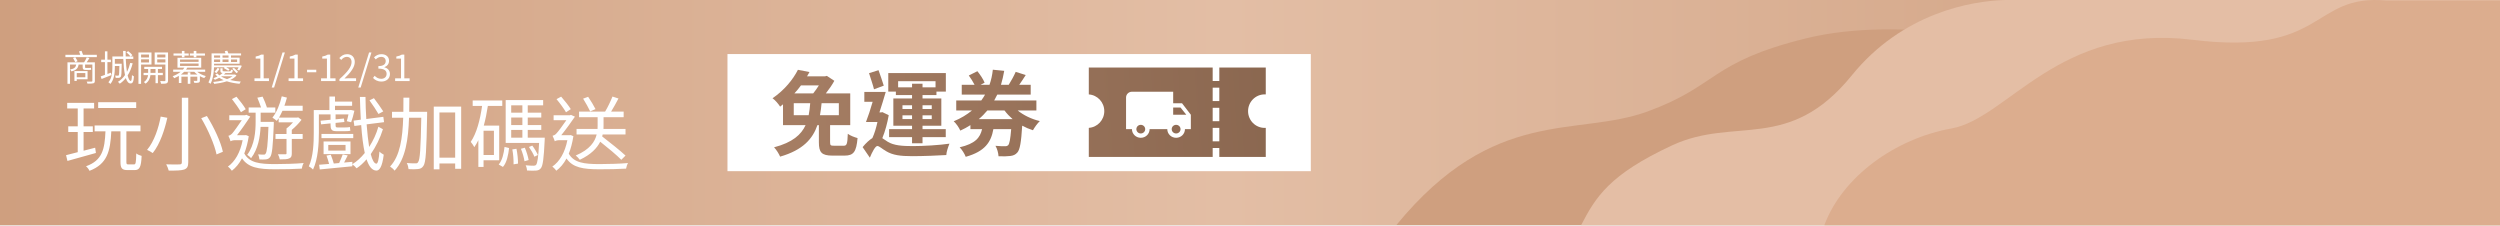
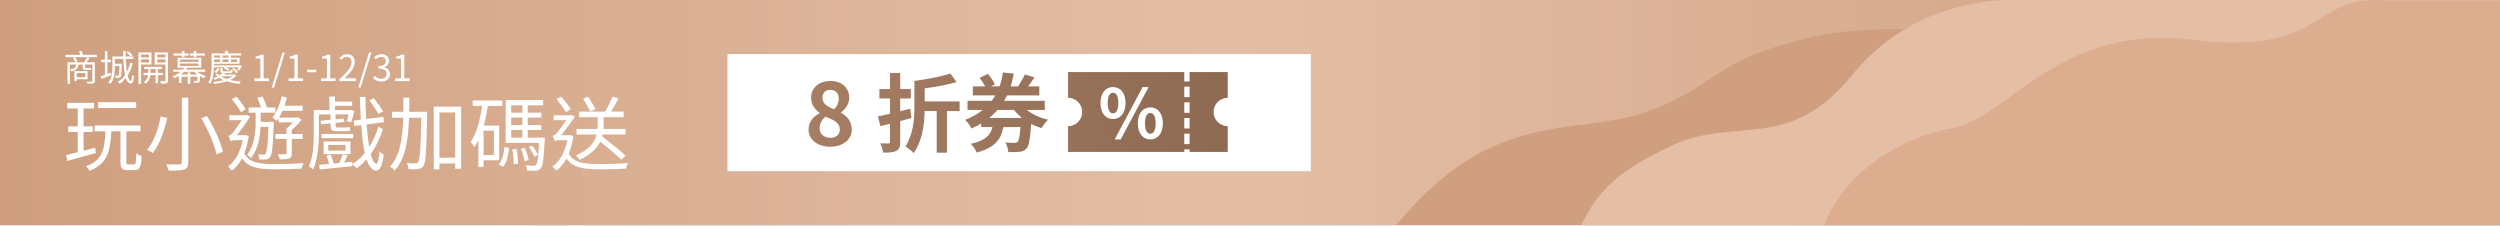
<svg xmlns="http://www.w3.org/2000/svg" width="1110" height="100" viewBox="0 0 1110 100" fill="none">
  <rect width="1110" height="100" fill="url(#paint0_linear)" />
  <path d="M731.5 49.5C763 38 759 27.591 802 17C845 6.409 900.5 20.409 900.5 20.409V99.909H620C663.5 46.909 700 61 731.5 49.5Z" fill="#CF9F7F" />
  <path d="M822.205 33.458C844.551 5.893 875.076 0.333 890.538 0H1110V100H702C708.484 87.516 714.469 77.528 742.401 64.544C770.333 51.561 794.274 67.915 822.205 33.458Z" fill="#E4BEA5" />
  <path d="M810 100C818 78.451 841.5 61.511 866.5 57.026C891.5 52.542 914 10.319 973.5 17.665C1033 25.011 1026 -2.763 1059.5 0.226L1110 0.226V100H810Z" fill="#DCAD8E" />
  <path d="M60.472 45.388H43.588V47.944H60.472V45.388ZM42.256 65.584C40.528 66.016 38.8 66.484 37.108 66.916V58.6H41.212V56.08H37.108V48.16H41.788V45.676H29.836V48.16H34.516V56.08H30.304V58.6H34.516V67.564C32.536 68.068 30.772 68.536 29.332 68.896L29.944 71.452C33.4 70.516 38.08 69.184 42.58 67.924L42.256 65.584ZM57.016 73C56.26 73 56.116 72.856 56.116 71.848V58.312H62.38V55.72H42.004V58.312H46.828C46.468 66.304 45.46 71.2 38.188 73.828C38.764 74.26 39.484 75.232 39.736 75.844C47.62 72.82 48.988 67.204 49.42 58.312H53.488V71.884C53.488 74.692 54.136 75.52 56.656 75.52H59.752C61.984 75.52 62.668 74.188 62.884 69.22C62.164 69.04 61.048 68.608 60.508 68.104C60.4 72.316 60.256 73 59.5 73H57.016ZM80.74 43.408V72.028C80.74 72.748 80.452 73 79.696 73C79.012 73.036 76.42 73.072 73.792 72.964C74.224 73.72 74.728 74.98 74.908 75.736C78.256 75.772 80.488 75.7 81.784 75.268C83.044 74.8 83.584 74.008 83.584 72.028V43.408H80.74ZM89.344 52.48C92.404 57.628 95.284 64.324 96.148 68.572L98.956 67.384C98.056 63.1 95.032 56.548 91.864 51.508L89.344 52.48ZM71.344 51.76C70.48 56.584 68.5 62.776 65.296 66.556C66.016 66.844 67.168 67.492 67.816 67.96C71.056 63.964 73.144 57.52 74.296 52.3L71.344 51.76ZM123.724 54.316H130.096C129.232 55.288 128.188 56.332 127.216 57.016V59.5H122.32V61.696H127.216V68.032C127.216 68.392 127.108 68.5 126.676 68.5C126.244 68.536 124.912 68.536 123.4 68.5C123.76 69.148 124.12 70.084 124.228 70.768C126.244 70.768 127.576 70.732 128.404 70.336C129.34 69.94 129.556 69.292 129.556 68.068V61.696H134.38V59.5H129.556V57.664C131.068 56.404 132.688 54.748 133.876 53.2L132.364 52.084L131.932 52.228H123.868C124.408 51.328 124.912 50.284 125.416 49.204H134.38V46.936H126.28C126.712 45.784 127.072 44.524 127.396 43.336L125.092 42.76C124.3 46.324 122.824 49.888 120.952 52.228C121.528 52.552 122.428 53.272 122.896 53.668C123.184 53.308 123.472 52.912 123.724 52.48V54.316ZM113.5 53.956C113.5 58.276 113.104 64.252 109.756 68.752C110.296 69.076 111.088 69.76 111.484 70.228C114.616 66.124 115.48 60.796 115.696 56.332H119.188C118.9 64.504 118.504 67.492 117.928 68.212C117.712 68.608 117.424 68.68 117.028 68.644C116.596 68.644 115.66 68.644 114.616 68.536C114.904 69.148 115.12 70.084 115.192 70.804C116.308 70.84 117.388 70.84 118.072 70.768C118.864 70.66 119.44 70.408 119.944 69.724C120.808 68.608 121.168 65.224 121.564 55.216V54.1H115.732V53.992V50.032H122.248V47.728H118.216L118.504 47.656C118.144 46.396 117.316 44.416 116.596 42.904L114.256 43.372C114.796 44.74 115.516 46.468 115.912 47.728H110.404V50.032H113.5V53.956ZM109.108 48.484C108.28 47.008 106.516 44.704 105.004 42.94L102.988 43.984C104.392 45.784 106.156 48.268 106.984 49.816L109.108 48.484ZM109.216 59.968L108.784 60.04H105.22C107.164 57.628 109.72 53.848 111.124 51.76L109.324 50.968L108.82 51.184H101.8V53.38H107.344C105.868 55.576 103.852 58.42 103.096 59.248C102.484 59.896 101.944 60.148 101.404 60.292C101.692 60.832 102.196 62.092 102.376 62.74C102.664 62.452 103.6 62.236 104.5 62.236H107.74C106.66 67.744 104.32 71.74 101.188 73.972C101.728 74.332 102.592 75.268 102.952 75.808C104.68 74.476 106.228 72.64 107.452 70.3C110.26 74.44 114.76 75.16 122.176 75.16C126.1 75.16 130.6 75.088 133.984 74.872C134.092 74.152 134.452 72.964 134.848 72.388C131.212 72.712 125.992 72.856 122.212 72.856C115.3 72.856 110.764 72.316 108.46 68.14C109.324 65.944 110.008 63.388 110.44 60.472L109.216 59.968ZM170.164 49.456C169.228 47.944 167.428 45.46 166.024 43.588L164.044 44.56C165.448 46.468 167.176 49.096 168.04 50.608L170.164 49.456ZM146.764 50.788V53.164L142.336 53.596L142.552 55.216L146.764 54.784V55.432C146.764 57.376 147.16 58.24 149.248 58.24H153.352C154.144 58.24 155.116 58.204 155.548 58.06C155.476 57.52 155.404 56.98 155.368 56.404C154.864 56.548 153.784 56.584 153.244 56.584H149.788C149.104 56.584 148.996 56.332 148.996 55.468V54.568L152.92 54.172L152.704 52.624L148.996 52.984V50.788H154.72C154.504 51.904 154.216 53.02 153.964 53.812L155.908 54.28C156.412 52.984 156.952 50.968 157.348 49.168L155.764 48.808L155.368 48.88H148.744V46.972H156.34V45.1H148.744V42.868H146.26V48.88H139.312V58.888C139.312 63.352 139.132 69.472 137.116 73.864C137.656 74.116 138.592 74.8 138.988 75.268C141.22 70.624 141.58 63.676 141.58 58.888V50.788H146.764ZM156.844 59.464H142.732V61.336H156.844V59.464ZM145.756 64.36H153.424V66.88H145.756V64.36ZM155.62 68.428V62.812H143.668V68.428H155.62ZM168.004 56.26C167.14 59.356 165.7 62.452 163.9 65.26C163.468 62.452 163.072 59.068 162.784 55.216L170.524 54.244L170.2 51.868L162.64 52.84C162.424 49.744 162.316 46.468 162.28 43.048H159.796C159.904 46.576 160.012 49.996 160.192 53.128L156.988 53.56L157.348 55.936L160.372 55.54C160.696 60.364 161.236 64.612 161.956 67.924C160.3 69.976 158.428 71.704 156.448 72.892V71.848L152.776 72.172C153.316 71.2 153.892 70.084 154.396 69.004L152.164 68.572C151.804 69.652 151.12 71.2 150.58 72.388L148.204 72.604C147.916 71.488 147.34 69.94 146.872 68.716L144.964 69.076C145.396 70.192 145.828 71.632 146.116 72.784C144.46 72.928 142.948 73.036 141.688 73.144L141.976 75.232C145.828 74.872 151.264 74.332 156.448 73.828V72.964C157.132 73.432 157.852 74.152 158.32 74.728C159.868 73.72 161.38 72.316 162.748 70.732C163.792 73.864 165.196 75.7 167.104 75.736C168.4 75.772 169.696 74.26 170.38 68.68C169.912 68.428 168.904 67.816 168.472 67.276C168.22 70.732 167.752 72.676 167.104 72.676C166.132 72.604 165.268 71.056 164.62 68.428C166.924 65.116 168.832 61.228 170.02 57.376L168.004 56.26ZM189.64 49.636H181.684C181.72 47.584 181.756 45.496 181.756 43.372H179.128C179.128 45.496 179.128 47.584 179.092 49.636H174.052V52.264H179.02C178.732 61.264 177.652 69.22 173.188 73.936C173.836 74.332 174.808 75.196 175.204 75.772C180.064 70.516 181.288 61.912 181.612 52.264H187.048C186.796 66.052 186.472 70.948 185.644 71.956C185.392 72.46 185.032 72.568 184.456 72.532C183.808 72.532 182.26 72.532 180.604 72.388C181.072 73.144 181.324 74.296 181.396 75.088C182.98 75.196 184.636 75.196 185.608 75.052C186.688 74.944 187.336 74.62 187.984 73.684C189.1 72.136 189.352 66.916 189.64 51.004V49.636ZM195.112 70.012V49.924H202.096V70.012H195.112ZM192.592 47.332V75.196H195.112V72.568H202.096V74.944H204.76V47.332H192.592ZM219.304 68.824H214.696V58.06H219.304V68.824ZM221.644 71.164V55.756H214.804C215.56 53.02 216.136 50.068 216.604 47.044H223.012V44.596H209.872V47.044H214.048C213.148 53.272 211.636 59.14 209.008 62.992C209.512 63.532 210.34 64.792 210.592 65.332C211.24 64.396 211.852 63.352 212.392 62.236V74.116H214.696V71.164H221.644ZM223.3 74.116C225.028 72.172 225.676 68.824 226.036 65.728L224.02 65.224C223.696 68.176 222.976 71.272 221.428 73.036L223.3 74.116ZM227.476 66.34C227.872 68.428 228.088 71.164 228.016 72.964L229.996 72.64C230.032 70.876 229.744 68.176 229.312 66.052L227.476 66.34ZM231.292 66.052C232.012 67.816 232.66 70.084 232.876 71.596L234.712 71.056C234.46 69.58 233.776 67.276 233.02 65.584L231.292 66.052ZM226.972 57.7H231.94V61.12H226.972V57.7ZM231.94 46.756V50.032H226.972V46.756H231.94ZM231.94 55.54H226.972V52.192H231.94V55.54ZM234.316 61.12V57.7H240.328V55.54H234.316V52.192H240.328V50.032H234.316V46.756H241.156V44.416H224.524V63.46H239.356C239.032 69.976 238.6 72.496 238.024 73.18C237.7 73.504 237.448 73.576 236.872 73.576C236.332 73.576 234.892 73.54 233.38 73.396C233.74 74.044 233.992 75.016 234.028 75.7C235.648 75.808 237.16 75.808 237.988 75.736C238.96 75.664 239.536 75.412 240.112 74.728C241.012 73.684 241.444 70.588 241.84 62.236C241.876 61.876 241.876 61.12 241.876 61.12H234.316ZM238.816 68.824C238.348 67.708 237.34 65.944 236.332 64.648L234.856 65.26C235.792 66.592 236.836 68.392 237.268 69.58L238.816 68.824ZM264.412 48.448C263.692 47.008 262.288 44.668 261.136 42.976L258.904 43.804C260.02 45.604 261.388 48.016 262.036 49.456L264.412 48.448ZM277.732 69.076C275.392 66.88 270.892 63.316 267.364 60.58C267.436 60.328 267.508 60.004 267.58 59.716H277.732V57.232H267.94C267.976 56.692 267.976 56.224 267.976 55.72V52.048H276.904V49.564H271.324C272.404 47.836 273.592 45.64 274.6 43.732L271.936 42.868C271.144 44.884 269.848 47.62 268.66 49.564H257.104V52.048H265.348V55.684C265.348 56.188 265.348 56.692 265.312 57.232H255.988V59.716H264.916C264.16 62.884 261.928 66.376 255.628 69.04C256.24 69.508 257.068 70.408 257.428 70.948C262.432 68.608 265.096 65.728 266.5 62.92C269.884 65.584 273.808 68.86 275.86 70.948L277.732 69.076ZM253.432 48.448C252.496 46.936 250.696 44.668 249.148 42.904L247.096 44.02C248.608 45.82 250.444 48.34 251.308 49.852L253.432 48.448ZM253.396 59.968L252.928 60.04H249.184C251.164 57.628 253.828 53.92 255.268 51.796L253.504 51.004L253.072 51.184H245.8V53.38H251.452C249.94 55.576 247.852 58.456 247.024 59.284C246.448 59.932 245.872 60.148 245.332 60.292C245.62 60.868 246.16 62.092 246.34 62.74C246.592 62.452 247.528 62.236 248.428 62.236H251.92C250.804 67.78 248.464 71.74 245.224 73.972C245.764 74.332 246.664 75.268 246.988 75.808C248.716 74.512 250.3 72.712 251.524 70.372C254.332 74.44 258.868 75.16 266.176 75.16C270.1 75.16 274.6 75.088 277.984 74.872C278.092 74.152 278.452 72.964 278.848 72.388C275.212 72.712 269.992 72.856 266.212 72.856C259.372 72.856 254.836 72.28 252.532 68.248C253.432 66.052 254.116 63.424 254.584 60.472L253.396 59.968Z" fill="white" />
  <path d="M37.888 32.448V34.304H34.08V32.448H37.888ZM38.88 35.184V31.552H33.04V35.92H34.08V35.184H38.88ZM42.112 27.664H38.48C38.896 27.104 39.328 26.4 39.712 25.76L38.512 25.488C38.256 26.128 37.76 27.024 37.344 27.664H29.952V37.2H31.088V28.656H33.84C33.616 29.888 32.992 30.528 31.12 30.864C31.344 31.056 31.6 31.44 31.696 31.696C33.904 31.2 34.656 30.32 34.896 28.656H36.704V29.68C36.704 30.624 36.896 31.04 37.872 31.04H39.552C39.904 31.04 40.288 31.04 40.48 30.96C40.448 30.704 40.416 30.384 40.4 30.112C40.176 30.16 39.76 30.176 39.52 30.176H38.08C37.824 30.176 37.776 30.048 37.776 29.696V28.656H41.008V35.888C41.008 36.144 40.912 36.208 40.656 36.224C40.4 36.24 39.472 36.256 38.48 36.224C38.64 36.48 38.784 36.848 38.848 37.136C40.208 37.136 41.008 37.12 41.488 36.976C41.952 36.8 42.112 36.528 42.112 35.904V27.664ZM32.432 25.744C32.768 26.336 33.2 27.136 33.424 27.6L34.448 27.184C34.24 26.72 33.792 25.968 33.44 25.408L32.432 25.744ZM36.88 24.336C36.704 23.808 36.416 23.104 36.192 22.544L35.088 22.832C35.28 23.28 35.488 23.856 35.648 24.336H29.04V25.36H42.992V24.336H36.88ZM49.248 32.272L47.696 32.848V27.6H49.216V26.496H47.696V22.8H46.592V26.496H44.928V27.6H46.592V33.248C45.888 33.504 45.248 33.728 44.72 33.904L45.104 35.072C46.352 34.576 47.952 33.968 49.472 33.328L49.248 32.272ZM57.808 27.936C57.456 29.408 56.992 30.736 56.352 31.92C56.112 30.352 55.92 28.368 55.84 26.16H59.184V25.056H58.016L58.816 24.512C58.432 23.968 57.616 23.232 56.912 22.72L56.112 23.232C56.784 23.76 57.568 24.544 57.952 25.056H55.808C55.792 24.272 55.792 23.44 55.792 22.608H54.656C54.656 23.44 54.672 24.256 54.704 25.056H49.888V30C49.888 32.064 49.728 34.688 48.128 36.528C48.384 36.672 48.832 37.056 49.008 37.28C50.72 35.296 50.992 32.256 50.992 30.016V29.312H53.008C52.96 32.176 52.896 33.2 52.72 33.44C52.656 33.584 52.528 33.6 52.336 33.6C52.128 33.6 51.632 33.6 51.088 33.552C51.248 33.824 51.328 34.24 51.36 34.56C51.936 34.592 52.496 34.592 52.8 34.56C53.184 34.512 53.424 34.4 53.616 34.112C53.92 33.712 53.984 32.432 54.032 28.784C54.048 28.64 54.048 28.304 54.048 28.304H50.992V26.16H54.736C54.848 28.928 55.088 31.424 55.504 33.328C54.64 34.56 53.6 35.584 52.352 36.352C52.592 36.512 53.024 36.944 53.184 37.168C54.208 36.48 55.088 35.632 55.856 34.656C56.352 36.16 57.024 37.056 57.92 37.056C58.96 37.056 59.296 36.32 59.472 33.92C59.184 33.808 58.816 33.568 58.592 33.312C58.528 35.152 58.368 35.936 58.064 35.936C57.52 35.936 57.056 35.04 56.672 33.504C57.648 31.984 58.384 30.192 58.912 28.112L57.808 27.936ZM66.144 24.208V25.504H62.64V24.208H66.144ZM62.64 27.728V26.352H66.144V27.728H62.64ZM67.264 28.64V23.296H61.472V37.232H62.64V28.64H67.264ZM66.816 32.352V30.624H69.056V32.352H66.816ZM72.288 33.36V32.352H70.112V30.624H71.936V29.648H64.048V30.624H65.776V32.352H63.744V33.36H65.744C65.648 34.288 65.2 35.616 63.856 36.432C64.112 36.592 64.464 36.928 64.64 37.136C66.176 36.096 66.688 34.432 66.784 33.36H69.056V36.928H70.112V33.36H72.288ZM69.808 27.744V26.352H73.44V27.744H69.808ZM73.44 24.208V25.504H69.808V24.208H73.44ZM74.608 23.296H68.672V28.656H73.44V35.664C73.44 35.92 73.36 36.016 73.104 36.016C72.864 36.032 72 36.032 71.12 36C71.296 36.32 71.472 36.88 71.504 37.184C72.704 37.2 73.504 37.168 73.984 36.976C74.448 36.768 74.608 36.384 74.608 35.68V23.296ZM86.016 25.44H87.184V24.688H91.008V23.728H87.184V22.624H86.016V23.728H84.304V24.688H86.016V25.44ZM80.752 25.44H81.904V24.688H83.792V23.728H81.904V22.624H80.752V23.728H77.04V24.688H80.752V25.44ZM84.528 33.104V32.128H83.36V33.104H80.32C80.848 32.72 81.328 32.304 81.76 31.872H86.256C86.64 32.304 87.12 32.736 87.664 33.104H84.528ZM79.936 28.224H88.176V29.28H79.936V28.224ZM79.936 26.432H88.176V27.472H79.936V26.432ZM91.104 31.872V30.912H82.592C82.816 30.624 82.992 30.352 83.168 30.048H89.344V25.664H78.8V30.048H81.872C81.68 30.336 81.456 30.624 81.216 30.912H76.896V31.872H80.224C79.296 32.624 78.112 33.312 76.656 33.84C76.864 34.032 77.2 34.432 77.328 34.72C78.096 34.4 78.784 34.064 79.408 33.696V36.848H80.544V34.048H83.36V37.2H84.528V34.048H87.6V35.68C87.6 35.856 87.536 35.888 87.36 35.904C87.2 35.92 86.624 35.92 85.952 35.888C86.08 36.16 86.224 36.512 86.272 36.8C87.232 36.8 87.872 36.8 88.256 36.656C88.656 36.48 88.752 36.224 88.752 35.696V33.808C89.376 34.176 90.048 34.464 90.704 34.672C90.848 34.384 91.168 33.984 91.408 33.776C90.032 33.424 88.56 32.704 87.536 31.872H91.104ZM97.744 24.64V25.616H95.04V24.64H97.744ZM101.472 25.616H98.8V24.64H101.472V25.616ZM105.28 26.4V27.52H102.56V26.4H105.28ZM98.8 26.4H101.472V27.52H98.8V26.4ZM95.04 26.4H97.744V27.52H95.04V26.4ZM99.712 29.856L99.392 30.24C100.016 30.56 100.88 31.104 101.36 31.424L101.92 30.72C101.552 30.48 100.96 30.16 100.416 29.856H105.936C105.76 30.304 105.52 30.72 105.312 31.04L106.256 31.264C106.624 30.736 107.024 29.936 107.376 29.216L106.592 29.008L106.416 29.04H95.04V28.544V28.304H106.384V25.616H102.56V24.64H107.04V23.696H101.392C101.264 23.312 101.104 22.864 100.928 22.496L99.792 22.704C99.888 23.008 100.016 23.36 100.112 23.696H93.936V28.544C93.936 30.928 93.824 34.224 92.544 36.576C92.784 36.672 93.264 37.008 93.456 37.232C94.608 35.152 94.944 32.24 95.024 29.856H99.712ZM103.104 30.56C103.744 31.136 104.576 31.968 104.992 32.48L105.728 31.92C105.312 31.44 104.464 30.656 103.824 30.096L103.104 30.56ZM96.08 32.464C96.56 31.936 97.072 31.136 97.456 30.576L96.656 30.096C96.288 30.656 95.744 31.44 95.248 31.904L96.08 32.464ZM98.416 33.856H103.264C102.608 34.352 101.76 34.784 100.8 35.12C99.856 34.816 98.976 34.432 98.224 34L98.416 33.856ZM104.32 33.056L104.112 33.104H99.408C99.664 32.88 99.904 32.672 100.096 32.448H102.096C102.992 32.448 103.28 32.176 103.376 31.136C103.104 31.104 102.752 30.992 102.544 30.864C102.496 31.584 102.4 31.68 101.952 31.68H99.6C98.944 31.68 98.832 31.632 98.832 31.312V30.32H97.856V31.312C97.856 32.048 98.064 32.336 98.832 32.416C98.448 32.768 97.984 33.12 97.44 33.472C97.072 33.2 96.752 32.912 96.496 32.608L95.584 33.008C95.872 33.36 96.192 33.664 96.56 33.952C96 34.24 95.392 34.496 94.736 34.736C94.976 34.896 95.264 35.216 95.408 35.44C96.096 35.152 96.736 34.864 97.328 34.528C97.936 34.928 98.608 35.28 99.328 35.6C97.84 35.984 96.208 36.256 94.64 36.4C94.816 36.624 95.04 37.008 95.12 37.264C96.992 37.04 98.96 36.688 100.704 36.096C102.4 36.656 104.336 37.008 106.336 37.2C106.464 36.912 106.72 36.48 106.944 36.24C105.264 36.112 103.648 35.872 102.192 35.52C103.328 34.992 104.32 34.336 105.008 33.52L104.32 33.056ZM112.986 36H119.418V34.784H117.066V24.256H115.946C115.306 24.64 114.554 24.912 113.514 25.104V26.032H115.594V34.784H112.986V36ZM120.629 38.864H121.701L126.485 23.296H125.429L120.629 38.864ZM128.127 36H134.559V34.784H132.207V24.256H131.087C130.447 24.64 129.695 24.912 128.655 25.104V26.032H130.735V34.784H128.127V36ZM136.33 32.08H140.426V30.96H136.33V32.08ZM142.549 36H148.981V34.784H146.629V24.256H145.509C144.869 24.64 144.117 24.912 143.077 25.104V26.032H145.157V34.784H142.549V36ZM150.72 36H158.096V34.736H154.848C154.256 34.736 153.536 34.8 152.928 34.848C155.68 32.24 157.52 29.856 157.52 27.52C157.52 25.424 156.208 24.048 154.112 24.048C152.624 24.048 151.616 24.736 150.656 25.776L151.504 26.608C152.144 25.84 152.976 25.248 153.936 25.248C155.392 25.248 156.096 26.224 156.096 27.568C156.096 29.584 154.4 31.92 150.72 35.136V36ZM159.067 38.864H160.139L164.923 23.296H163.867L159.067 38.864ZM169.38 36.208C171.46 36.208 173.14 34.96 173.14 32.864C173.14 31.264 172.036 30.208 170.66 29.888V29.824C171.892 29.36 172.74 28.416 172.74 26.992C172.74 25.136 171.3 24.048 169.332 24.048C167.972 24.048 166.932 24.64 166.052 25.456L166.836 26.384C167.492 25.712 168.324 25.248 169.268 25.248C170.484 25.248 171.252 25.984 171.252 27.104C171.252 28.368 170.42 29.344 168.004 29.344V30.464C170.708 30.464 171.652 31.408 171.652 32.8C171.652 34.16 170.66 34.992 169.268 34.992C167.94 34.992 167.044 34.368 166.356 33.648L165.62 34.608C166.388 35.44 167.54 36.208 169.38 36.208ZM175.439 36H181.871V34.784H179.519V24.256H178.399C177.759 24.64 177.007 24.912 175.967 25.104V26.032H178.047V34.784H175.439V36Z" fill="white" />
  <rect x="323" y="24" width="259" height="52" fill="white" />
-   <path d="M372.45 45.818V51.159H364.064C364.385 49.42 364.626 47.681 364.786 45.818H372.45ZM352.429 51.159V45.818H359.731C359.57 47.681 359.41 49.42 359.049 51.159H352.429ZM363.583 37.909C362.82 39.151 361.938 40.393 361.055 41.47H352.71C353.793 40.311 354.716 39.151 355.638 37.909H363.583ZM370.323 64.7C368.799 64.7 368.558 64.534 368.558 63.126V55.549H377.505V41.47H366.672C368.116 39.648 369.521 37.578 370.444 35.88L367.113 33.685L366.311 33.892H358.327C358.728 33.271 359.089 32.609 359.41 31.988L354.274 30.994C352.188 35.135 348.376 39.979 343 43.623C344.123 44.41 345.648 46.149 346.37 47.35C346.812 47.019 347.253 46.687 347.654 46.315V55.549H357.685C355.759 59.772 351.907 63.251 343.682 65.404C344.725 66.48 345.849 68.302 346.37 69.544C356.481 66.646 360.854 61.636 362.941 55.549H363.583V63.209C363.583 67.64 364.786 69.089 369.601 69.089H375.017C378.99 69.089 380.233 67.391 380.755 61.304C379.471 60.973 377.425 60.186 376.422 59.4C376.261 63.955 375.98 64.7 374.616 64.7H370.323Z" fill="url(#paint1_angular)" />
-   <path d="M415.38 36.046V38.779H409.603V37.164H404.949V38.779H398.77V36.046H415.38ZM413.695 46.729V48.385H409.603V46.729H413.695ZM413.695 52.857H409.603V51.201H413.695V52.857ZM400.696 52.857V51.201H404.949V52.857H400.696ZM400.696 46.729H404.949V48.385H400.696V46.729ZM397.767 42.215H404.949V43.706H396.643V55.839H404.949V57.329H394.758V60.89H404.949V63.623H409.603V60.89H419.914V57.329H409.603V55.839H417.948V43.706H409.603V42.215H415.782V40.683H419.954V32.443H394.396V40.683H397.767V42.215ZM392.39 38.033C391.869 36.17 390.826 33.395 390.063 31.159L385.85 32.484C386.533 34.721 387.616 37.743 388.057 39.648L392.39 38.033ZM391.789 49.793L391.106 49.917H390.464C391.387 47.06 392.43 43.747 393.273 40.807H383.764V45.197H387.455C386.533 48.426 385.449 51.739 384.486 54.182H389.582C389.06 56.625 388.298 59.234 387.335 61.304C385.971 62.133 384.446 63.54 383.002 65.321L386.212 70C387.174 67.64 388.619 64.824 389.542 64.824C390.384 64.824 391.789 66.191 393.474 67.143C396.362 68.882 399.733 69.338 405.069 69.338C409.763 69.338 416.865 69.048 420.155 68.841C420.195 67.516 420.997 65.114 421.559 63.789C417.106 64.451 409.924 64.865 405.31 64.865C400.615 64.865 396.844 64.617 394.116 62.919C393.113 62.298 392.35 61.76 391.748 61.346C393.032 58.24 393.995 54.555 394.597 51.159L391.789 49.793Z" fill="url(#paint2_angular)" />
-   <path d="M445.994 49.048C447.037 50.456 448.28 51.739 449.605 52.899H434.559C436.003 51.698 437.247 50.414 438.37 49.048H445.994ZM460.157 49.048V44.617H441.42C441.901 43.747 442.342 42.919 442.784 42.008H457.629V37.66H452.533C453.456 36.335 454.459 34.845 455.422 33.313L450.969 31.905C450.246 33.602 448.963 35.921 447.879 37.66H444.429C445.031 35.632 445.512 33.561 445.873 31.449L440.818 30.952C440.577 33.23 440.096 35.507 439.333 37.66H435.361L437.167 36.708C436.605 35.259 435.201 33.147 433.957 31.615L430.145 33.52C431.068 34.762 432.031 36.335 432.713 37.66H427.016V42.008H437.367C436.846 42.919 436.324 43.747 435.682 44.617H424.568V49.048H431.55C429.303 50.911 426.655 52.526 423.445 53.851C424.488 54.762 425.852 56.708 426.374 57.992C428.019 57.246 429.463 56.46 430.867 55.549V57.329H436.043C435.161 61.139 433.034 63.789 426.093 65.404C427.096 66.397 428.34 68.385 428.781 69.627C437.367 67.226 440.055 63.044 441.059 57.329H448.963C448.601 61.884 448.2 63.83 447.639 64.451C447.197 64.824 446.876 64.948 446.194 64.907C445.432 64.948 443.747 64.907 441.981 64.741C442.744 65.983 443.265 67.93 443.345 69.379C445.472 69.462 447.398 69.42 448.561 69.255C449.885 69.089 450.848 68.716 451.731 67.681C452.854 66.397 453.416 63.085 453.857 55.797C455.382 56.625 456.947 57.288 458.632 57.826C459.314 56.584 460.638 54.721 461.681 53.768C457.91 52.857 454.459 51.159 451.851 49.048H460.157Z" fill="url(#paint3_angular)" />
-   <path d="M504.545 57.343C504.545 58.404 505.421 59.26 506.506 59.26C507.592 59.26 508.468 58.404 508.468 57.343C508.468 56.282 507.592 55.425 506.506 55.425C505.421 55.425 504.545 56.282 504.545 57.343Z" fill="url(#paint4_angular)" />
-   <path d="M526.723 50.951L524.16 47.755H520.89V50.951H526.723Z" fill="url(#paint5_angular)" />
-   <path d="M520.237 57.343C520.237 58.404 521.113 59.26 522.198 59.26C523.283 59.26 524.16 58.404 524.16 57.343C524.16 56.282 523.283 55.425 522.198 55.425C521.113 55.425 520.237 56.282 520.237 57.343Z" fill="url(#paint6_angular)" />
-   <path fill-rule="evenodd" clip-rule="evenodd" d="M483.427 30H538.428V35.952H541.375V30H562V41.921C561.838 41.91 561.674 41.905 561.509 41.905C557.441 41.905 554.143 45.236 554.143 49.345C554.143 53.455 557.441 56.786 561.509 56.786C561.674 56.786 561.838 56.78 562 56.769V69.683H483.427V56.769C487.267 56.514 490.303 53.288 490.303 49.345C490.303 45.403 487.267 42.176 483.427 41.921V30ZM541.375 38.929H538.428V44.881H541.375V38.929ZM538.428 47.857H541.375V53.809H538.428V47.857ZM541.375 56.786H538.428V62.738H541.375V56.786ZM538.428 65.714H541.375V69.683H538.428V65.714ZM520.89 45.837H524.813L528.736 50.951V57.343H526.121C526.121 59.465 524.369 61.178 522.198 61.178C520.027 61.178 518.275 59.465 518.275 57.343H510.429C510.429 59.465 508.677 61.178 506.506 61.178C504.335 61.178 502.583 59.465 502.583 57.343H499.968V43.281C499.968 41.875 501.145 40.724 502.583 40.724H520.89V45.837Z" fill="url(#paint7_angular)" />
+   <path fill-rule="evenodd" clip-rule="evenodd" d="M525.817 32V36.158H528.18V32H545.118L545.118 43.423C541.637 43.423 538.816 46.245 538.816 49.725C538.816 53.206 541.637 56.028 545.118 56.028L545.118 67.451H528.18V66.313H525.817V67.451H474.216L474.216 56.028C477.697 56.028 480.518 53.206 480.518 49.725C480.518 46.245 477.697 43.423 474.216 43.423V32H525.817ZM525.817 38.477V43.117H528.18V38.477H525.817ZM525.817 45.436V50.076H528.18V45.436H525.817ZM525.817 52.395V57.035H528.18V52.395H525.817ZM525.817 59.354V63.993H528.18V59.354H525.817ZM494.163 52.854C497.429 52.854 499.74 50.219 499.74 45.705C499.74 41.222 497.429 38.647 494.163 38.647C490.898 38.647 488.618 41.222 488.618 45.705C488.618 50.219 490.898 52.854 494.163 52.854ZM494.163 50.34C492.839 50.34 491.822 49.007 491.822 45.705C491.822 42.403 492.839 41.161 494.163 41.161C495.488 41.161 496.536 42.403 496.536 45.705C496.536 49.007 495.488 50.34 494.163 50.34ZM494.934 61.912H497.583L509.999 38.647H507.318L494.934 61.912ZM510.738 61.912C513.973 61.912 516.314 59.246 516.314 54.763C516.314 50.249 513.973 47.674 510.738 47.674C507.503 47.674 505.193 50.249 505.193 54.763C505.193 59.246 507.503 61.912 510.738 61.912ZM510.738 59.367C509.413 59.367 508.366 58.065 508.366 54.763C508.366 51.461 509.413 50.189 510.738 50.189C512.063 50.189 513.11 51.461 513.11 54.763C513.11 58.065 512.063 59.367 510.738 59.367ZM463.884 48.822V44.75H445.826C446.29 43.951 446.715 43.19 447.141 42.353H461.448V38.357H456.537C457.426 37.139 458.393 35.77 459.321 34.362L455.029 33.068C454.333 34.628 453.096 36.759 452.052 38.357H448.726C449.306 36.493 449.77 34.59 450.118 32.649L445.246 32.193C445.014 34.286 444.55 36.378 443.815 38.357H439.987L441.727 37.482C441.186 36.15 439.832 34.209 438.634 32.802L434.96 34.552C435.85 35.694 436.778 37.139 437.435 38.357H431.944V42.353H441.92C441.418 43.19 440.915 43.951 440.297 44.75H429.585V48.822H436.314C434.148 50.534 431.596 52.018 428.503 53.236C429.508 54.073 430.823 55.861 431.325 57.041C432.911 56.356 434.303 55.633 435.656 54.796V56.432H440.645C439.794 59.933 437.744 62.368 431.055 63.852C432.022 64.766 433.22 66.592 433.646 67.734C441.92 65.527 444.511 61.683 445.478 56.432H453.096C452.748 60.618 452.361 62.406 451.82 62.977C451.394 63.32 451.085 63.434 450.427 63.396C449.693 63.434 448.069 63.396 446.367 63.243C447.102 64.385 447.605 66.174 447.682 67.505C449.731 67.582 451.587 67.543 452.709 67.391C453.985 67.239 454.913 66.897 455.764 65.945C456.846 64.766 457.388 61.721 457.813 55.024C459.282 55.785 460.79 56.394 462.415 56.889C463.072 55.747 464.348 54.035 465.353 53.16C461.719 52.322 458.393 50.762 455.88 48.822H463.884ZM450.234 48.822C451.24 50.115 452.438 51.295 453.714 52.36H439.214C440.606 51.257 441.805 50.077 442.887 48.822H450.234ZM404.142 48.251C402.673 48.631 401.203 49.012 399.695 49.392V43.722H404.413V39.537H399.695V32.421H395.171V39.537H390.454V43.722H395.171V50.496C393.199 50.991 391.343 51.371 389.796 51.675L390.918 56.014C391.569 55.844 392.25 55.674 392.953 55.499L393.456 55.375C394.015 55.237 394.587 55.095 395.171 54.948V62.977C395.171 63.51 394.939 63.662 394.436 63.7H394.436C393.934 63.7 392.348 63.7 390.84 63.624C391.382 64.803 392 66.63 392.116 67.772C394.823 67.772 396.679 67.658 397.955 66.973C399.27 66.288 399.695 65.184 399.695 62.977V53.769C400.244 53.618 400.796 53.467 401.349 53.317C402.472 53.011 403.595 52.704 404.683 52.398L404.142 48.251ZM368.551 65.146C374.351 65.146 378.179 61.873 378.179 57.612C378.179 53.769 376.014 51.485 373.384 50.077V49.887C375.279 48.555 377.058 46.234 377.058 43.456C377.058 38.966 373.81 35.96 368.744 35.96C363.756 35.96 360.121 38.852 360.121 43.38C360.121 46.386 361.707 48.517 363.911 50.077V50.268C361.243 51.675 359 53.997 359 57.612C359 62.026 363.099 65.146 368.551 65.146ZM370.368 48.517C367.352 47.338 365.148 46.044 365.148 43.38C365.148 41.135 366.695 39.879 368.628 39.879C371.026 39.879 372.418 41.515 372.418 43.799C372.418 45.473 371.76 47.071 370.368 48.517ZM368.706 61.189C366.038 61.189 363.911 59.552 363.911 57.003C363.911 54.91 364.994 53.007 366.54 51.79C370.252 53.274 372.882 54.492 372.882 57.422C372.882 59.857 371.103 61.189 368.706 61.189ZM410.561 45.017H426.067V49.316H420.46V67.772H415.897V49.316H410.522C410.406 55.671 409.517 62.216 405.727 68C404.838 67.011 403.253 65.793 402.015 65.07C405.573 59.248 405.998 52.931 405.998 47.261V35.922C411.644 35.199 417.908 33.981 421.968 32.649L424.713 36.455C420.653 37.672 415.433 38.585 410.561 39.232V45.017Z" fill="url(#paint1_angular)" />
  <defs>
    <linearGradient id="paint0_linear" x1="5.16884e-07" y1="50" x2="1077.74" y2="50" gradientUnits="userSpaceOnUse">
      <stop stop-color="#CF9F7F" />
      <stop offset="0.505" stop-color="#E3BEA5" />
      <stop offset="1" stop-color="#CF9F7F" />
    </linearGradient>
-     <radialGradient id="paint1_angular" cx="0" cy="0" r="1" gradientUnits="userSpaceOnUse" gradientTransform="translate(584.569 43.8026) rotate(176.118) scale(242.124 1411.56)">
-       <stop stop-color="#88654E" />
-       <stop offset="1" stop-color="#A67E64" />
-     </radialGradient>
-     <radialGradient id="paint2_angular" cx="0" cy="0" r="1" gradientUnits="userSpaceOnUse" gradientTransform="translate(584.569 43.8026) rotate(176.118) scale(242.124 1411.56)">
-       <stop stop-color="#88654E" />
-       <stop offset="1" stop-color="#A67E64" />
-     </radialGradient>
-     <radialGradient id="paint3_angular" cx="0" cy="0" r="1" gradientUnits="userSpaceOnUse" gradientTransform="translate(584.569 43.8026) rotate(176.118) scale(242.124 1411.56)">
-       <stop stop-color="#88654E" />
-       <stop offset="1" stop-color="#A67E64" />
-     </radialGradient>
-     <radialGradient id="paint4_angular" cx="0" cy="0" r="1" gradientUnits="userSpaceOnUse" gradientTransform="translate(584.569 43.8026) rotate(176.118) scale(242.124 1411.56)">
-       <stop stop-color="#88654E" />
-       <stop offset="1" stop-color="#A67E64" />
-     </radialGradient>
-     <radialGradient id="paint5_angular" cx="0" cy="0" r="1" gradientUnits="userSpaceOnUse" gradientTransform="translate(584.569 43.8026) rotate(176.118) scale(242.124 1411.56)">
-       <stop stop-color="#88654E" />
-       <stop offset="1" stop-color="#A67E64" />
-     </radialGradient>
-     <radialGradient id="paint6_angular" cx="0" cy="0" r="1" gradientUnits="userSpaceOnUse" gradientTransform="translate(584.569 43.8026) rotate(176.118) scale(242.124 1411.56)">
-       <stop stop-color="#88654E" />
-       <stop offset="1" stop-color="#A67E64" />
-     </radialGradient>
-     <radialGradient id="paint7_angular" cx="0" cy="0" r="1" gradientUnits="userSpaceOnUse" gradientTransform="translate(584.569 43.8026) rotate(176.118) scale(242.124 1411.56)">
+     <radialGradient id="paint1_angular" cx="0" cy="0" r="1" gradientUnits="userSpaceOnUse" gradientTransform="translate(588.499 42.869) rotate(177.325) scale(232.952 1191.51)">
      <stop stop-color="#88654E" />
      <stop offset="1" stop-color="#A67E64" />
    </radialGradient>
  </defs>
</svg>
